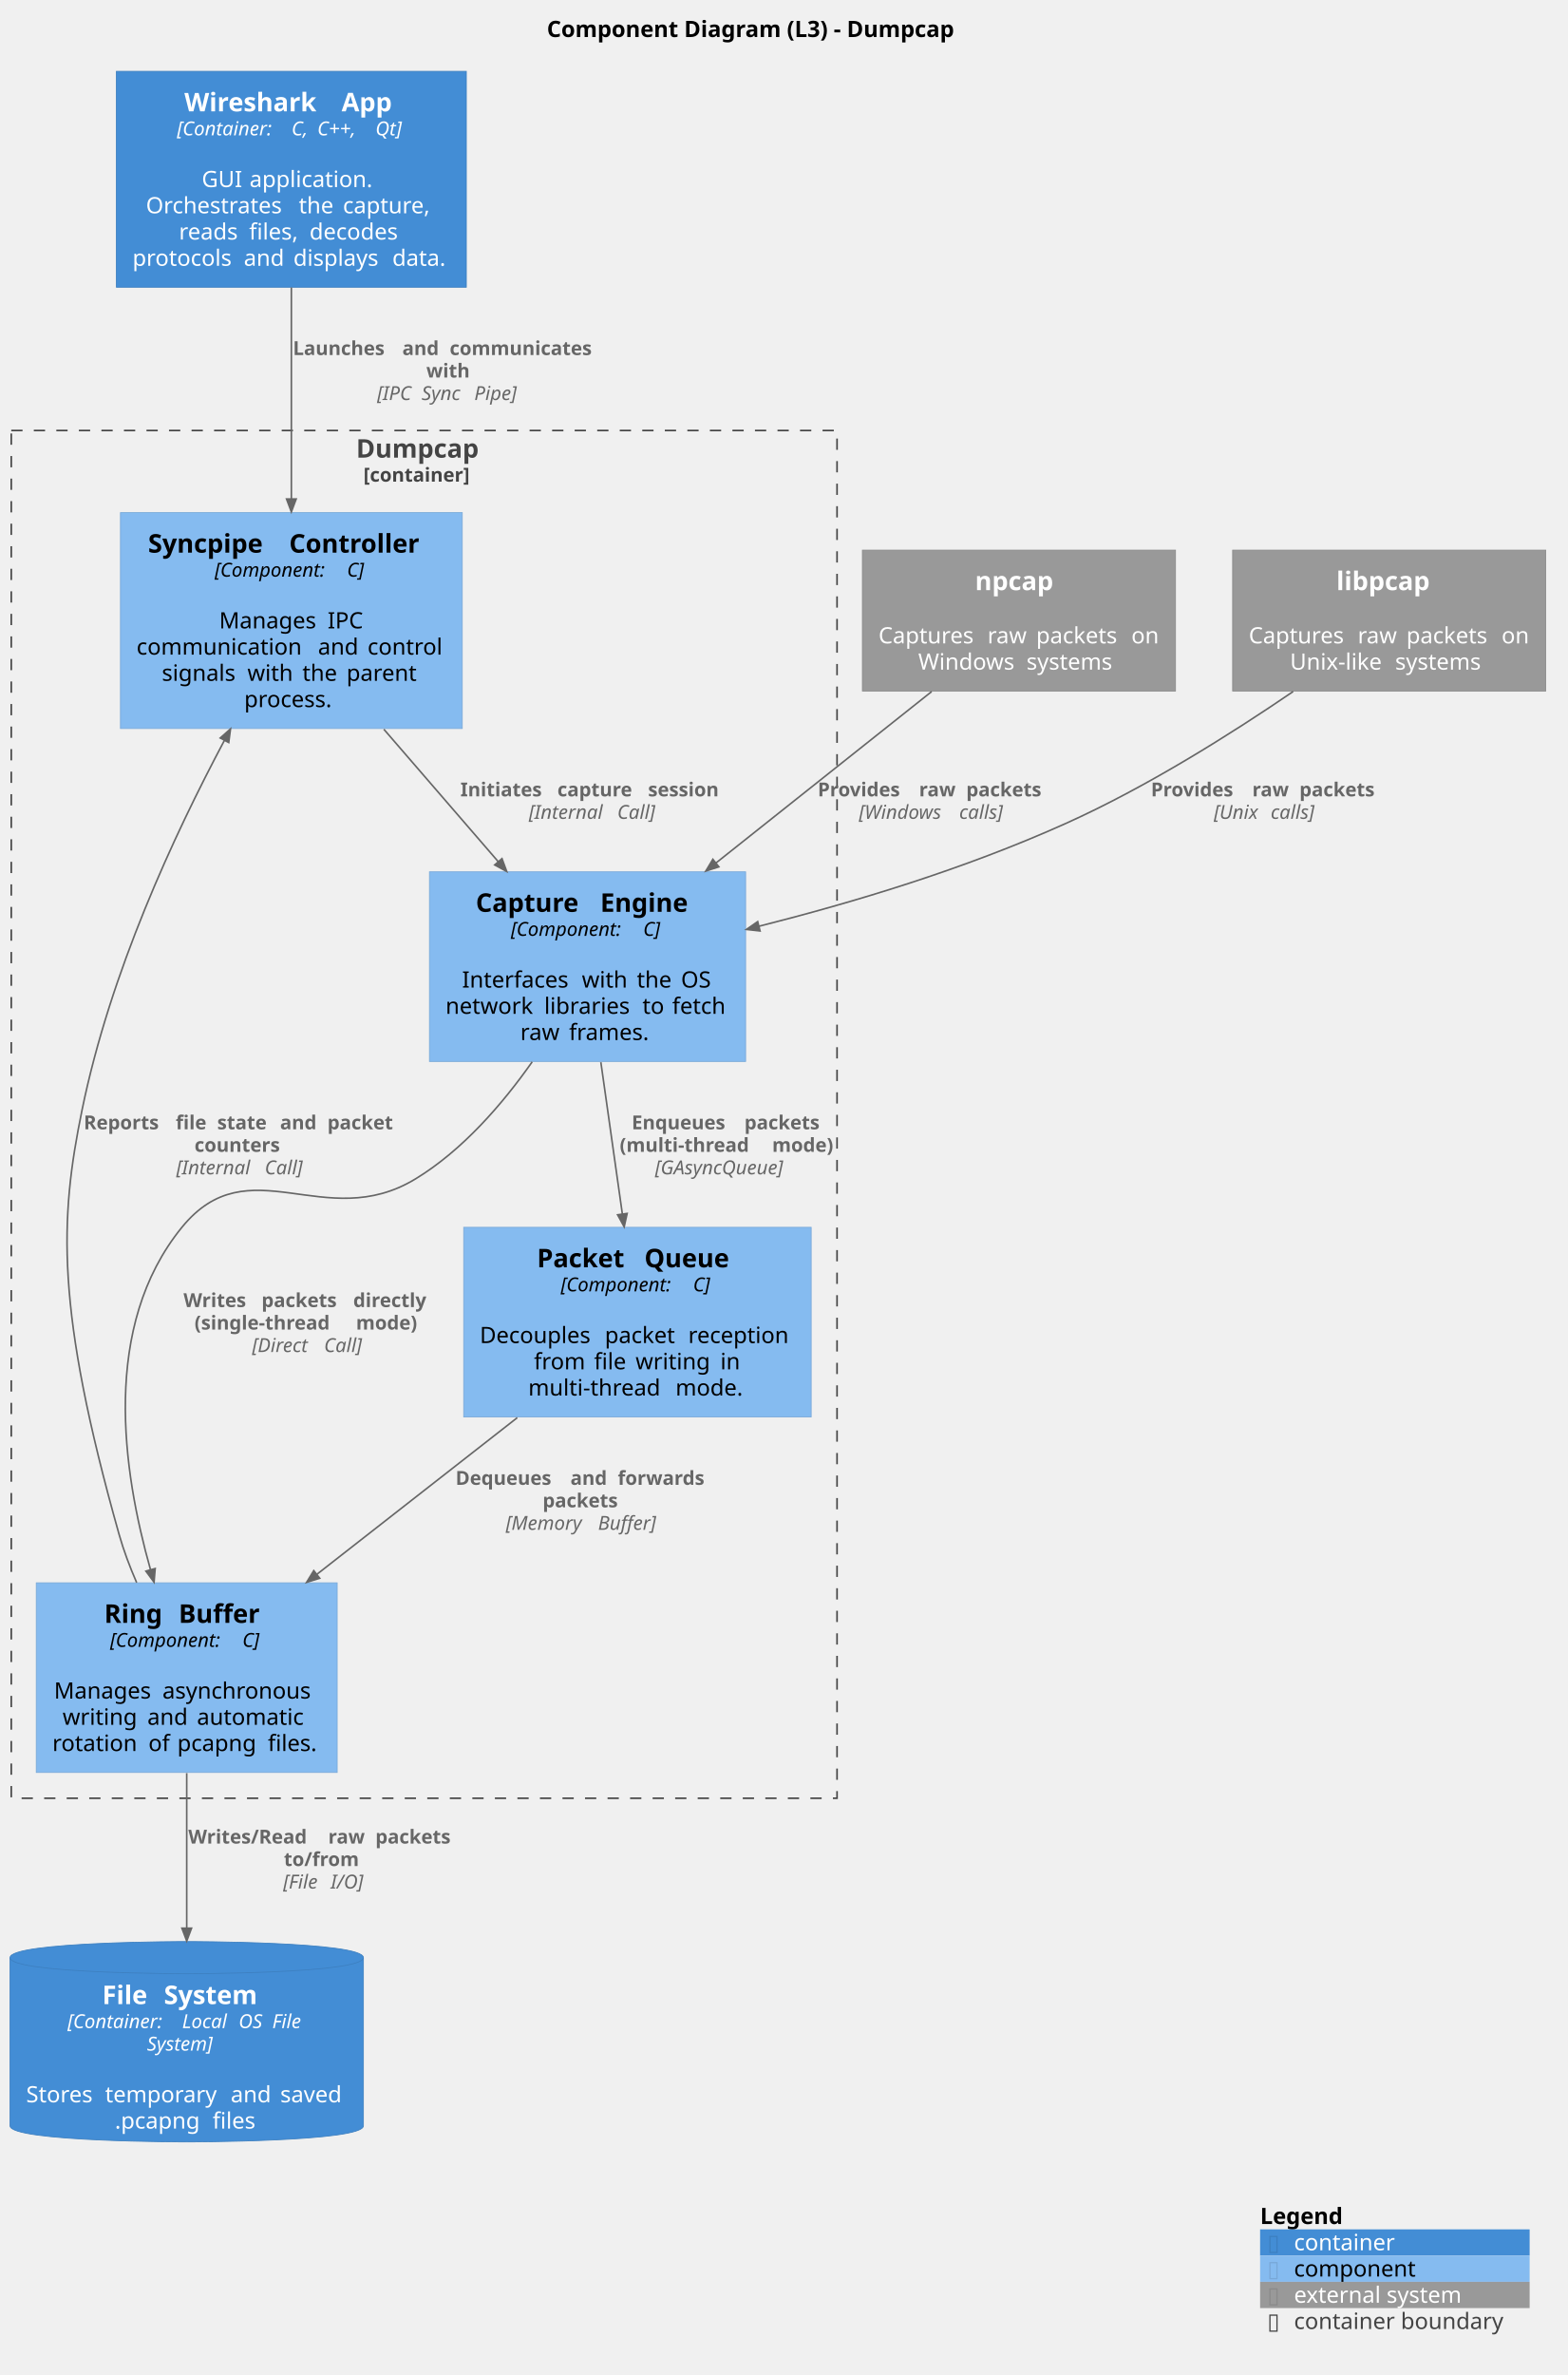
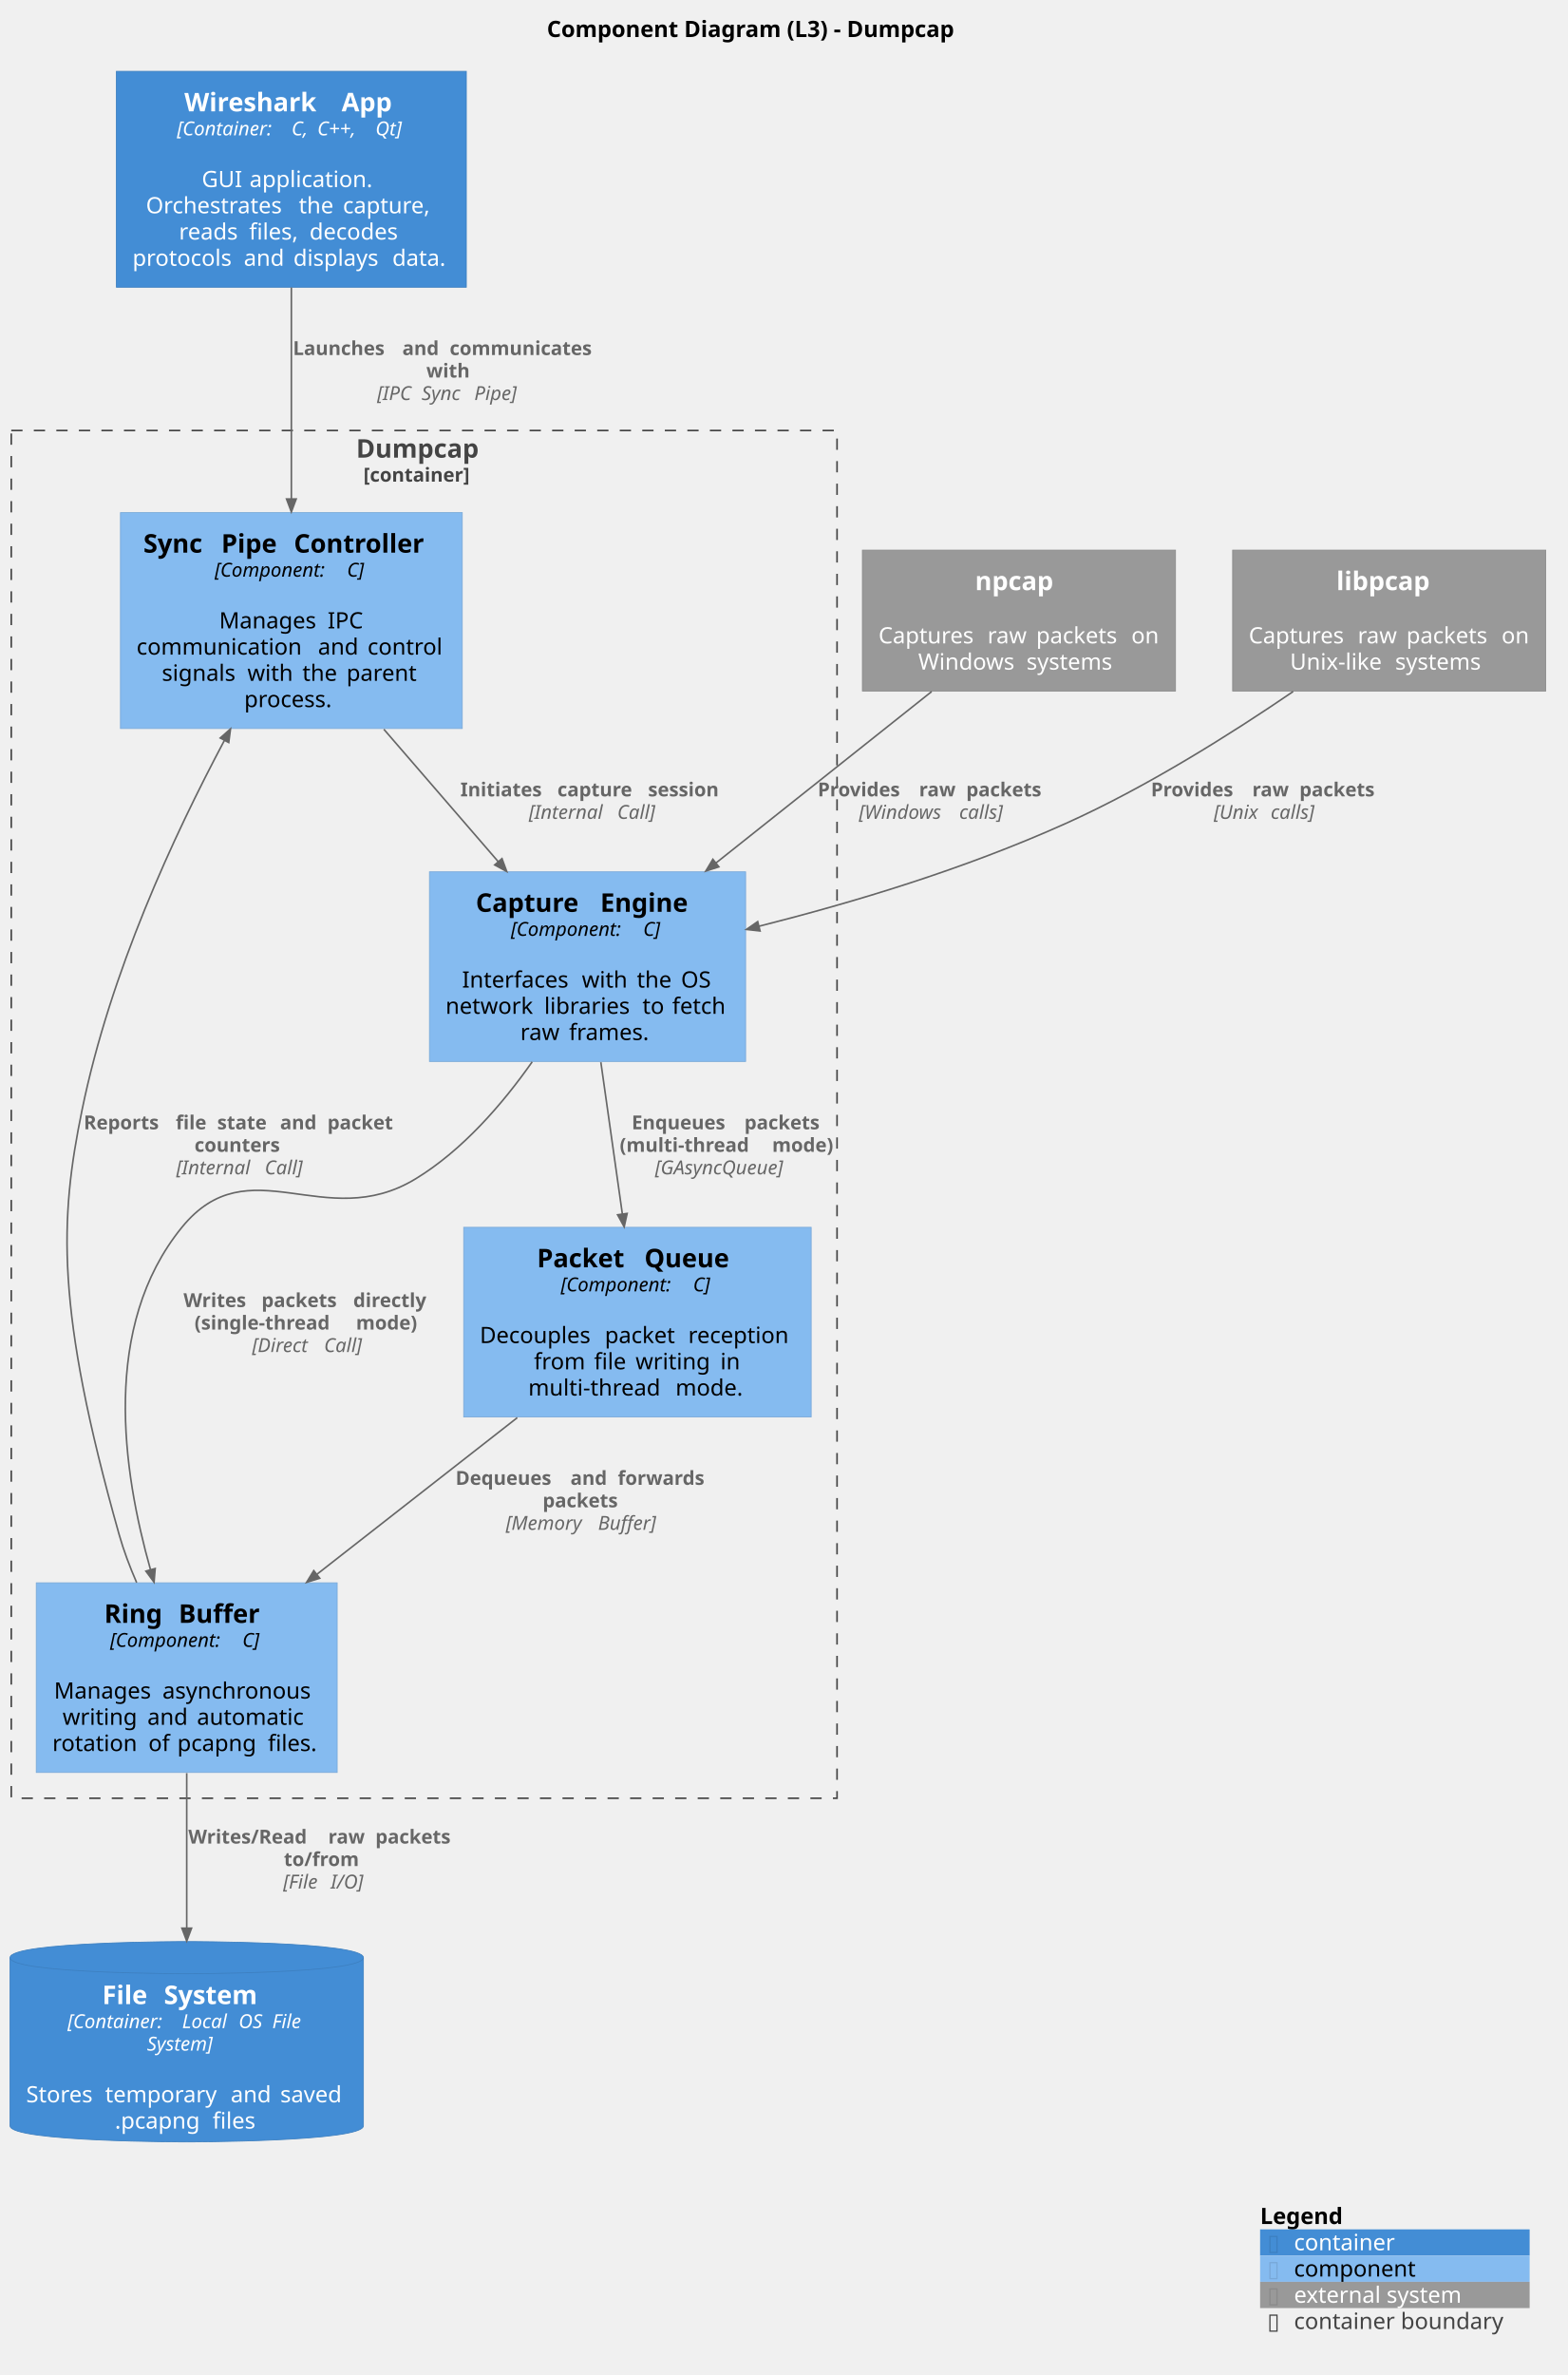
<svg xmlns="http://www.w3.org/2000/svg" contentStyleType="text/css" data-diagram-type="DESCRIPTION" height="1475px" preserveAspectRatio="none" version="1.1" viewBox="0 0 974 1475" width="974px" zoomAndPan="magnify">
  <defs />
  <g>
    <g data-source-line="3">
      <text fill="#000000" font-family="sans-serif" font-size="14" font-weight="700" lengthAdjust="spacing" textLength="287.8" x="339.729" y="22.995">Component Diagram (L3) - Dumpcap</text>
    </g>
    <g data-qualified-name="dumpcap_res" data-source-line="1690" id="ent0005">
      <rect fill="none" height="849.43" style="stroke:#444444;stroke-width:1;stroke-dasharray:7,7;" width="513" x="7" y="267.367" />
      <text fill="#444444" font-family="sans-serif" font-size="16" font-weight="700" lengthAdjust="spacing" textLength="84.531" x="221.234" y="284.218">Dumpcap</text>
      <text fill="#444444" font-family="sans-serif" font-size="12" font-weight="700" lengthAdjust="spacing" textLength="75.416" x="225.792" y="299.13">[container]</text>
    </g>
    <g data-qualified-name="dumpcap_res.sync_pipe" data-source-line="83" id="ent0006">
      <rect fill="#85BBF0" height="134.078" style="stroke:#78A8D8;stroke-width:0.5;" width="212.343" x="74.83" y="318.367" />
-       <text fill="#000000" font-family="sans-serif" font-size="16" font-weight="700" lengthAdjust="spacing" textLength="82.07" x="91.998" y="343.218">Syncpipe</text>
-       <text fill="#000000" font-family="sans-serif" font-size="16" font-weight="700" lengthAdjust="spacing" textLength="5.57" x="174.068" y="343.218" />
-       <text fill="#000000" font-family="sans-serif" font-size="16" font-weight="700" lengthAdjust="spacing" textLength="90.367" x="179.638" y="343.218">Controller</text>
+       <text fill="#000000" font-family="sans-serif" font-size="16" font-weight="700" lengthAdjust="spacing" textLength="42.828" x="89.076" y="343.218">Sync</text>
+       <text fill="#000000" font-family="sans-serif" font-size="16" font-weight="700" lengthAdjust="spacing" textLength="5.57" x="131.904" y="343.218" />
+       <text fill="#000000" font-family="sans-serif" font-size="16" font-weight="700" lengthAdjust="spacing" textLength="39.516" x="137.474" y="343.218">Pipe</text>
+       <text fill="#000000" font-family="sans-serif" font-size="16" font-weight="700" lengthAdjust="spacing" textLength="5.57" x="176.99" y="343.218" />
+       <text fill="#000000" font-family="sans-serif" font-size="16" font-weight="700" lengthAdjust="spacing" textLength="90.367" x="182.56" y="343.218">Controller</text>
      <text fill="#000000" font-family="sans-serif" font-size="12" font-style="italic" lengthAdjust="spacing" textLength="78.393" x="133.368" y="358.13">[Component:</text>
      <text fill="#000000" font-family="sans-serif" font-size="12" font-style="italic" lengthAdjust="spacing" textLength="3.814" x="211.76" y="358.13" />
      <text fill="#000000" font-family="sans-serif" font-size="12" font-style="italic" lengthAdjust="spacing" textLength="13.06" x="215.575" y="358.13">C]</text>
      <text fill="#000000" font-family="sans-serif" font-size="14" lengthAdjust="spacing" textLength="4.45" x="178.776" y="373.956" />
      <text fill="#000000" font-family="sans-serif" font-size="14" lengthAdjust="spacing" textLength="62.904" x="136.151" y="390.253">Manages</text>
      <text fill="#000000" font-family="sans-serif" font-size="14" lengthAdjust="spacing" textLength="4.45" x="199.055" y="390.253" />
      <text fill="#000000" font-family="sans-serif" font-size="14" lengthAdjust="spacing" textLength="22.347" x="203.505" y="390.253">IPC</text>
      <text fill="#000000" font-family="sans-serif" font-size="14" lengthAdjust="spacing" textLength="108.268" x="84.83" y="406.55">communication</text>
      <text fill="#000000" font-family="sans-serif" font-size="14" lengthAdjust="spacing" textLength="4.45" x="193.098" y="406.55" />
      <text fill="#000000" font-family="sans-serif" font-size="14" lengthAdjust="spacing" textLength="26.339" x="197.548" y="406.55">and</text>
      <text fill="#000000" font-family="sans-serif" font-size="14" lengthAdjust="spacing" textLength="4.45" x="223.887" y="406.55" />
      <text fill="#000000" font-family="sans-serif" font-size="14" lengthAdjust="spacing" textLength="48.836" x="228.337" y="406.55">control</text>
      <text fill="#000000" font-family="sans-serif" font-size="14" lengthAdjust="spacing" textLength="48.706" x="100.536" y="422.846">signals</text>
      <text fill="#000000" font-family="sans-serif" font-size="14" lengthAdjust="spacing" textLength="4.45" x="149.242" y="422.846" />
      <text fill="#000000" font-family="sans-serif" font-size="14" lengthAdjust="spacing" textLength="29.702" x="153.692" y="422.846">with</text>
      <text fill="#000000" font-family="sans-serif" font-size="14" lengthAdjust="spacing" textLength="4.45" x="183.394" y="422.846" />
      <text fill="#000000" font-family="sans-serif" font-size="14" lengthAdjust="spacing" textLength="22.976" x="187.844" y="422.846">the</text>
      <text fill="#000000" font-family="sans-serif" font-size="14" lengthAdjust="spacing" textLength="4.45" x="210.82" y="422.846" />
      <text fill="#000000" font-family="sans-serif" font-size="14" lengthAdjust="spacing" textLength="46.197" x="215.27" y="422.846">parent</text>
      <text fill="#000000" font-family="sans-serif" font-size="14" lengthAdjust="spacing" textLength="58.557" x="151.723" y="439.143">process.</text>
    </g>
    <g data-qualified-name="dumpcap_res.cap_eng" data-source-line="83" id="ent0007">
      <rect fill="#85BBF0" height="117.781" style="stroke:#78A8D8;stroke-width:0.5;" width="196.415" x="266.79" y="541.447" />
      <text fill="#000000" font-family="sans-serif" font-size="16" font-weight="700" lengthAdjust="spacing" textLength="71.773" x="295.576" y="566.298">Capture</text>
      <text fill="#000000" font-family="sans-serif" font-size="16" font-weight="700" lengthAdjust="spacing" textLength="5.57" x="367.349" y="566.298" />
      <text fill="#000000" font-family="sans-serif" font-size="16" font-weight="700" lengthAdjust="spacing" textLength="61.5" x="372.919" y="566.298">Engine</text>
      <text fill="#000000" font-family="sans-serif" font-size="12" font-style="italic" lengthAdjust="spacing" textLength="78.393" x="317.364" y="581.211">[Component:</text>
      <text fill="#000000" font-family="sans-serif" font-size="12" font-style="italic" lengthAdjust="spacing" textLength="3.814" x="395.756" y="581.211" />
      <text fill="#000000" font-family="sans-serif" font-size="12" font-style="italic" lengthAdjust="spacing" textLength="13.06" x="399.571" y="581.211">C]</text>
      <text fill="#000000" font-family="sans-serif" font-size="14" lengthAdjust="spacing" textLength="4.45" x="362.772" y="597.036" />
      <text fill="#000000" font-family="sans-serif" font-size="14" lengthAdjust="spacing" textLength="69.973" x="287.044" y="613.333">Interfaces</text>
      <text fill="#000000" font-family="sans-serif" font-size="14" lengthAdjust="spacing" textLength="4.45" x="357.017" y="613.333" />
      <text fill="#000000" font-family="sans-serif" font-size="14" lengthAdjust="spacing" textLength="29.702" x="361.467" y="613.333">with</text>
      <text fill="#000000" font-family="sans-serif" font-size="14" lengthAdjust="spacing" textLength="4.45" x="391.169" y="613.333" />
      <text fill="#000000" font-family="sans-serif" font-size="14" lengthAdjust="spacing" textLength="22.976" x="395.619" y="613.333">the</text>
      <text fill="#000000" font-family="sans-serif" font-size="14" lengthAdjust="spacing" textLength="4.45" x="418.595" y="613.333" />
      <text fill="#000000" font-family="sans-serif" font-size="14" lengthAdjust="spacing" textLength="19.906" x="423.045" y="613.333">OS</text>
      <text fill="#000000" font-family="sans-serif" font-size="14" lengthAdjust="spacing" textLength="56.855" x="276.79" y="629.63">network</text>
      <text fill="#000000" font-family="sans-serif" font-size="14" lengthAdjust="spacing" textLength="4.45" x="333.644" y="629.63" />
      <text fill="#000000" font-family="sans-serif" font-size="14" lengthAdjust="spacing" textLength="56.554" x="338.095" y="629.63">libraries</text>
      <text fill="#000000" font-family="sans-serif" font-size="14" lengthAdjust="spacing" textLength="4.45" x="394.648" y="629.63" />
      <text fill="#000000" font-family="sans-serif" font-size="14" lengthAdjust="spacing" textLength="14.055" x="399.099" y="629.63">to</text>
      <text fill="#000000" font-family="sans-serif" font-size="14" lengthAdjust="spacing" textLength="4.45" x="413.153" y="629.63" />
      <text fill="#000000" font-family="sans-serif" font-size="14" lengthAdjust="spacing" textLength="35.602" x="417.603" y="629.63">fetch</text>
      <text fill="#000000" font-family="sans-serif" font-size="14" lengthAdjust="spacing" textLength="25.785" x="323.25" y="645.926">raw</text>
      <text fill="#000000" font-family="sans-serif" font-size="14" lengthAdjust="spacing" textLength="4.45" x="349.036" y="645.926" />
      <text fill="#000000" font-family="sans-serif" font-size="14" lengthAdjust="spacing" textLength="53.259" x="353.486" y="645.926">frames.</text>
    </g>
    <g data-qualified-name="dumpcap_res.packet_queue" data-source-line="83" id="ent0008">
      <rect fill="#85BBF0" height="117.781" style="stroke:#78A8D8;stroke-width:0.5;" width="215.87" x="288.06" y="762.227" />
      <text fill="#000000" font-family="sans-serif" font-size="16" font-weight="700" lengthAdjust="spacing" textLength="61.148" x="333.593" y="787.078">Packet</text>
      <text fill="#000000" font-family="sans-serif" font-size="16" font-weight="700" lengthAdjust="spacing" textLength="5.57" x="394.741" y="787.078" />
      <text fill="#000000" font-family="sans-serif" font-size="16" font-weight="700" lengthAdjust="spacing" textLength="58.086" x="400.312" y="787.078">Queue</text>
      <text fill="#000000" font-family="sans-serif" font-size="12" font-style="italic" lengthAdjust="spacing" textLength="78.393" x="348.361" y="801.99">[Component:</text>
      <text fill="#000000" font-family="sans-serif" font-size="12" font-style="italic" lengthAdjust="spacing" textLength="3.814" x="426.754" y="801.99" />
      <text fill="#000000" font-family="sans-serif" font-size="12" font-style="italic" lengthAdjust="spacing" textLength="13.06" x="430.568" y="801.99">C]</text>
      <text fill="#000000" font-family="sans-serif" font-size="14" lengthAdjust="spacing" textLength="4.45" x="393.77" y="817.816" />
      <text fill="#000000" font-family="sans-serif" font-size="14" lengthAdjust="spacing" textLength="73.213" x="298.06" y="834.113">Decouples</text>
      <text fill="#000000" font-family="sans-serif" font-size="14" lengthAdjust="spacing" textLength="4.45" x="371.273" y="834.113" />
      <text fill="#000000" font-family="sans-serif" font-size="14" lengthAdjust="spacing" textLength="47.373" x="375.723" y="834.113">packet</text>
      <text fill="#000000" font-family="sans-serif" font-size="14" lengthAdjust="spacing" textLength="4.45" x="423.096" y="834.113" />
      <text fill="#000000" font-family="sans-serif" font-size="14" lengthAdjust="spacing" textLength="66.384" x="427.546" y="834.113">reception</text>
      <text fill="#000000" font-family="sans-serif" font-size="14" lengthAdjust="spacing" textLength="32.888" x="331.717" y="850.409">from</text>
      <text fill="#000000" font-family="sans-serif" font-size="14" lengthAdjust="spacing" textLength="4.45" x="364.604" y="850.409" />
      <text fill="#000000" font-family="sans-serif" font-size="14" lengthAdjust="spacing" textLength="21.321" x="369.055" y="850.409">file</text>
      <text fill="#000000" font-family="sans-serif" font-size="14" lengthAdjust="spacing" textLength="4.45" x="390.376" y="850.409" />
      <text fill="#000000" font-family="sans-serif" font-size="14" lengthAdjust="spacing" textLength="48.234" x="394.826" y="850.409">writing</text>
      <text fill="#000000" font-family="sans-serif" font-size="14" lengthAdjust="spacing" textLength="4.45" x="443.06" y="850.409" />
      <text fill="#000000" font-family="sans-serif" font-size="14" lengthAdjust="spacing" textLength="12.763" x="447.511" y="850.409">in</text>
      <text fill="#000000" font-family="sans-serif" font-size="14" lengthAdjust="spacing" textLength="87.028" x="328.179" y="866.706">multi-thread</text>
      <text fill="#000000" font-family="sans-serif" font-size="14" lengthAdjust="spacing" textLength="4.45" x="415.207" y="866.706" />
      <text fill="#000000" font-family="sans-serif" font-size="14" lengthAdjust="spacing" textLength="44.153" x="419.658" y="866.706">mode.</text>
    </g>
    <g data-qualified-name="dumpcap_res.file_writer" data-source-line="83" id="ent0009">
      <rect fill="#85BBF0" height="117.781" style="stroke:#78A8D8;stroke-width:0.5;" width="186.927" x="22.54" y="983.017" />
      <text fill="#000000" font-family="sans-serif" font-size="16" font-weight="700" lengthAdjust="spacing" textLength="40.648" x="64.769" y="1007.868">Ring</text>
      <text fill="#000000" font-family="sans-serif" font-size="16" font-weight="700" lengthAdjust="spacing" textLength="5.57" x="105.417" y="1007.868" />
      <text fill="#000000" font-family="sans-serif" font-size="16" font-weight="700" lengthAdjust="spacing" textLength="56.25" x="110.988" y="1007.868">Buffer</text>
      <text fill="#000000" font-family="sans-serif" font-size="12" font-style="italic" lengthAdjust="spacing" textLength="78.393" x="68.37" y="1022.78">[Component:</text>
      <text fill="#000000" font-family="sans-serif" font-size="12" font-style="italic" lengthAdjust="spacing" textLength="3.814" x="146.762" y="1022.78" />
      <text fill="#000000" font-family="sans-serif" font-size="12" font-style="italic" lengthAdjust="spacing" textLength="13.06" x="150.577" y="1022.78">C]</text>
      <text fill="#000000" font-family="sans-serif" font-size="14" lengthAdjust="spacing" textLength="4.45" x="113.778" y="1038.606" />
      <text fill="#000000" font-family="sans-serif" font-size="14" lengthAdjust="spacing" textLength="62.904" x="33.562" y="1054.903">Manages</text>
      <text fill="#000000" font-family="sans-serif" font-size="14" lengthAdjust="spacing" textLength="4.45" x="96.466" y="1054.903" />
      <text fill="#000000" font-family="sans-serif" font-size="14" lengthAdjust="spacing" textLength="97.528" x="100.916" y="1054.903">asynchronous</text>
      <text fill="#000000" font-family="sans-serif" font-size="14" lengthAdjust="spacing" textLength="48.234" x="38.867" y="1071.199">writing</text>
      <text fill="#000000" font-family="sans-serif" font-size="14" lengthAdjust="spacing" textLength="4.45" x="87.101" y="1071.199" />
      <text fill="#000000" font-family="sans-serif" font-size="14" lengthAdjust="spacing" textLength="26.339" x="91.551" y="1071.199">and</text>
      <text fill="#000000" font-family="sans-serif" font-size="14" lengthAdjust="spacing" textLength="4.45" x="117.89" y="1071.199" />
      <text fill="#000000" font-family="sans-serif" font-size="14" lengthAdjust="spacing" textLength="70.8" x="122.34" y="1071.199">automatic</text>
      <text fill="#000000" font-family="sans-serif" font-size="14" lengthAdjust="spacing" textLength="55.207" x="32.54" y="1087.496">rotation</text>
      <text fill="#000000" font-family="sans-serif" font-size="14" lengthAdjust="spacing" textLength="4.45" x="87.747" y="1087.496" />
      <text fill="#000000" font-family="sans-serif" font-size="14" lengthAdjust="spacing" textLength="13.494" x="92.197" y="1087.496">of</text>
      <text fill="#000000" font-family="sans-serif" font-size="14" lengthAdjust="spacing" textLength="4.45" x="105.691" y="1087.496" />
      <text fill="#000000" font-family="sans-serif" font-size="14" lengthAdjust="spacing" textLength="51.81" x="110.142" y="1087.496">pcapng</text>
      <text fill="#000000" font-family="sans-serif" font-size="14" lengthAdjust="spacing" textLength="4.45" x="161.951" y="1087.496" />
      <text fill="#000000" font-family="sans-serif" font-size="14" lengthAdjust="spacing" textLength="33.065" x="166.401" y="1087.496">files.</text>
    </g>
    <g data-qualified-name="wireshark" data-source-line="76" id="ent0001">
      <rect fill="#438DD5" height="134.078" style="stroke:#3C7FC0;stroke-width:0.5;" width="217.388" x="72.31" y="44.297" />
      <text fill="#FFFFFF" font-family="sans-serif" font-size="16" font-weight="700" lengthAdjust="spacing" textLength="92.117" x="114.516" y="69.148">Wireshark</text>
      <text fill="#FFFFFF" font-family="sans-serif" font-size="16" font-weight="700" lengthAdjust="spacing" textLength="5.57" x="206.633" y="69.148" />
      <text fill="#FFFFFF" font-family="sans-serif" font-size="16" font-weight="700" lengthAdjust="spacing" textLength="35.289" x="212.203" y="69.148">App</text>
      <text fill="#FFFFFF" font-family="sans-serif" font-size="12" font-style="italic" lengthAdjust="spacing" textLength="67.365" x="109.936" y="84.061">[Container:</text>
      <text fill="#FFFFFF" font-family="sans-serif" font-size="12" font-style="italic" lengthAdjust="spacing" textLength="3.814" x="177.301" y="84.061" />
      <text fill="#FFFFFF" font-family="sans-serif" font-size="12" font-style="italic" lengthAdjust="spacing" textLength="12.193" x="181.115" y="84.061">C,</text>
      <text fill="#FFFFFF" font-family="sans-serif" font-size="12" font-style="italic" lengthAdjust="spacing" textLength="3.814" x="193.309" y="84.061" />
      <text fill="#FFFFFF" font-family="sans-serif" font-size="12" font-style="italic" lengthAdjust="spacing" textLength="32.303" x="197.123" y="84.061">C++,</text>
      <text fill="#FFFFFF" font-family="sans-serif" font-size="12" font-style="italic" lengthAdjust="spacing" textLength="3.814" x="229.426" y="84.061" />
      <text fill="#FFFFFF" font-family="sans-serif" font-size="12" font-style="italic" lengthAdjust="spacing" textLength="18.832" x="233.24" y="84.061">Qt]</text>
      <text fill="#FFFFFF" font-family="sans-serif" font-size="14" lengthAdjust="spacing" textLength="4.45" x="178.779" y="99.886" />
      <text fill="#FFFFFF" font-family="sans-serif" font-size="14" lengthAdjust="spacing" textLength="25.225" x="125.329" y="116.183">GUI</text>
      <text fill="#FFFFFF" font-family="sans-serif" font-size="14" lengthAdjust="spacing" textLength="4.45" x="150.553" y="116.183" />
      <text fill="#FFFFFF" font-family="sans-serif" font-size="14" lengthAdjust="spacing" textLength="81.676" x="155.003" y="116.183">application.</text>
      <text fill="#FFFFFF" font-family="sans-serif" font-size="14" lengthAdjust="spacing" textLength="90.474" x="90.657" y="132.48">Orchestrates</text>
      <text fill="#FFFFFF" font-family="sans-serif" font-size="14" lengthAdjust="spacing" textLength="4.45" x="181.13" y="132.48" />
      <text fill="#FFFFFF" font-family="sans-serif" font-size="14" lengthAdjust="spacing" textLength="22.976" x="185.581" y="132.48">the</text>
      <text fill="#FFFFFF" font-family="sans-serif" font-size="14" lengthAdjust="spacing" textLength="4.45" x="208.556" y="132.48" />
      <text fill="#FFFFFF" font-family="sans-serif" font-size="14" lengthAdjust="spacing" textLength="58.345" x="213.006" y="132.48">capture,</text>
      <text fill="#FFFFFF" font-family="sans-serif" font-size="14" lengthAdjust="spacing" textLength="39.129" x="111.178" y="148.776">reads</text>
      <text fill="#FFFFFF" font-family="sans-serif" font-size="14" lengthAdjust="spacing" textLength="4.45" x="150.307" y="148.776" />
      <text fill="#FFFFFF" font-family="sans-serif" font-size="14" lengthAdjust="spacing" textLength="33.065" x="154.757" y="148.776">files,</text>
      <text fill="#FFFFFF" font-family="sans-serif" font-size="14" lengthAdjust="spacing" textLength="4.45" x="187.823" y="148.776" />
      <text fill="#FFFFFF" font-family="sans-serif" font-size="14" lengthAdjust="spacing" textLength="58.557" x="192.273" y="148.776">decodes</text>
      <text fill="#FFFFFF" font-family="sans-serif" font-size="14" lengthAdjust="spacing" textLength="64.709" x="82.31" y="165.073">protocols</text>
      <text fill="#FFFFFF" font-family="sans-serif" font-size="14" lengthAdjust="spacing" textLength="4.45" x="147.019" y="165.073" />
      <text fill="#FFFFFF" font-family="sans-serif" font-size="14" lengthAdjust="spacing" textLength="26.339" x="151.469" y="165.073">and</text>
      <text fill="#FFFFFF" font-family="sans-serif" font-size="14" lengthAdjust="spacing" textLength="4.45" x="177.808" y="165.073" />
      <text fill="#FFFFFF" font-family="sans-serif" font-size="14" lengthAdjust="spacing" textLength="57.005" x="182.258" y="165.073">displays</text>
      <text fill="#FFFFFF" font-family="sans-serif" font-size="14" lengthAdjust="spacing" textLength="4.45" x="239.263" y="165.073" />
      <text fill="#FFFFFF" font-family="sans-serif" font-size="14" lengthAdjust="spacing" textLength="35.984" x="243.713" y="165.073">data.</text>
    </g>
    <g data-qualified-name="filesystem" data-source-line="80" id="ent0002">
      <path d="M6.24,1215.797 C6.24,1205.797 116,1205.797 116,1205.797 C116,1205.797 225.761,1205.797 225.761,1215.797 L225.761,1320.25 C225.761,1330.25 116,1330.25 116,1330.25 C116,1330.25 6.24,1330.25 6.24,1320.25 L6.24,1215.797" fill="#438DD5" style="stroke:#3C7FC0;stroke-width:0.5;" />
      <path d="M6.24,1215.797 C6.24,1225.797 116,1225.797 116,1225.797 C116,1225.797 225.761,1225.797 225.761,1215.797" fill="none" style="stroke:#3C7FC0;stroke-width:0.5;" />
      <text fill="#FFFFFF" font-family="sans-serif" font-size="16" font-weight="700" lengthAdjust="spacing" textLength="32.75" x="63.516" y="1244.648">File</text>
      <text fill="#FFFFFF" font-family="sans-serif" font-size="16" font-weight="700" lengthAdjust="spacing" textLength="5.57" x="96.266" y="1244.648" />
      <text fill="#FFFFFF" font-family="sans-serif" font-size="16" font-weight="700" lengthAdjust="spacing" textLength="66.648" x="101.836" y="1244.648">System</text>
      <text fill="#FFFFFF" font-family="sans-serif" font-size="12" font-style="italic" lengthAdjust="spacing" textLength="67.365" x="41.932" y="1259.561">[Container:</text>
      <text fill="#FFFFFF" font-family="sans-serif" font-size="12" font-style="italic" lengthAdjust="spacing" textLength="3.814" x="109.297" y="1259.561" />
      <text fill="#FFFFFF" font-family="sans-serif" font-size="12" font-style="italic" lengthAdjust="spacing" textLength="31.312" x="113.112" y="1259.561">Local</text>
      <text fill="#FFFFFF" font-family="sans-serif" font-size="12" font-style="italic" lengthAdjust="spacing" textLength="3.814" x="144.424" y="1259.561" />
      <text fill="#FFFFFF" font-family="sans-serif" font-size="12" font-style="italic" lengthAdjust="spacing" textLength="17.062" x="148.238" y="1259.561">OS</text>
      <text fill="#FFFFFF" font-family="sans-serif" font-size="12" font-style="italic" lengthAdjust="spacing" textLength="3.814" x="165.301" y="1259.561" />
      <text fill="#FFFFFF" font-family="sans-serif" font-size="12" font-style="italic" lengthAdjust="spacing" textLength="20.953" x="169.115" y="1259.561">File</text>
      <text fill="#FFFFFF" font-family="sans-serif" font-size="12" font-style="italic" lengthAdjust="spacing" textLength="49.43" x="91.285" y="1273.529">System]</text>
      <text fill="#FFFFFF" font-family="sans-serif" font-size="14" lengthAdjust="spacing" textLength="4.45" x="113.775" y="1289.354" />
      <text fill="#FFFFFF" font-family="sans-serif" font-size="14" lengthAdjust="spacing" textLength="44.605" x="16.24" y="1305.651">Stores</text>
      <text fill="#FFFFFF" font-family="sans-serif" font-size="14" lengthAdjust="spacing" textLength="4.45" x="60.844" y="1305.651" />
      <text fill="#FFFFFF" font-family="sans-serif" font-size="14" lengthAdjust="spacing" textLength="73.568" x="65.295" y="1305.651">temporary</text>
      <text fill="#FFFFFF" font-family="sans-serif" font-size="14" lengthAdjust="spacing" textLength="4.45" x="138.863" y="1305.651" />
      <text fill="#FFFFFF" font-family="sans-serif" font-size="14" lengthAdjust="spacing" textLength="26.339" x="143.313" y="1305.651">and</text>
      <text fill="#FFFFFF" font-family="sans-serif" font-size="14" lengthAdjust="spacing" textLength="4.45" x="169.652" y="1305.651" />
      <text fill="#FFFFFF" font-family="sans-serif" font-size="14" lengthAdjust="spacing" textLength="41.658" x="174.102" y="1305.651">saved</text>
      <text fill="#FFFFFF" font-family="sans-serif" font-size="14" lengthAdjust="spacing" textLength="56.26" x="71.338" y="1321.948">.pcapng</text>
      <text fill="#FFFFFF" font-family="sans-serif" font-size="14" lengthAdjust="spacing" textLength="4.45" x="127.597" y="1321.948" />
      <text fill="#FFFFFF" font-family="sans-serif" font-size="14" lengthAdjust="spacing" textLength="28.615" x="132.048" y="1321.948">files</text>
    </g>
    <g data-qualified-name="npcap" data-source-line="419" id="ent0003">
      <rect fill="#999999" height="87.516" style="stroke:#8A8A8A;stroke-width:0.5;" width="194.508" x="535.75" y="341.657" />
      <text fill="#FFFFFF" font-family="sans-serif" font-size="16" font-weight="700" lengthAdjust="spacing" textLength="54.578" x="605.715" y="366.508">npcap</text>
      <text fill="#FFFFFF" font-family="sans-serif" font-size="14" lengthAdjust="spacing" textLength="4.45" x="630.779" y="383.277" />
      <text fill="#FFFFFF" font-family="sans-serif" font-size="14" lengthAdjust="spacing" textLength="63.267" x="545.75" y="399.574">Captures</text>
      <text fill="#FFFFFF" font-family="sans-serif" font-size="14" lengthAdjust="spacing" textLength="4.45" x="609.017" y="399.574" />
      <text fill="#FFFFFF" font-family="sans-serif" font-size="14" lengthAdjust="spacing" textLength="25.785" x="613.467" y="399.574">raw</text>
      <text fill="#FFFFFF" font-family="sans-serif" font-size="14" lengthAdjust="spacing" textLength="4.45" x="639.252" y="399.574" />
      <text fill="#FFFFFF" font-family="sans-serif" font-size="14" lengthAdjust="spacing" textLength="54.667" x="643.702" y="399.574">packets</text>
      <text fill="#FFFFFF" font-family="sans-serif" font-size="14" lengthAdjust="spacing" textLength="4.45" x="698.369" y="399.574" />
      <text fill="#FFFFFF" font-family="sans-serif" font-size="14" lengthAdjust="spacing" textLength="17.439" x="702.819" y="399.574">on</text>
      <text fill="#FFFFFF" font-family="sans-serif" font-size="14" lengthAdjust="spacing" textLength="62.802" x="570.424" y="415.871">Windows</text>
      <text fill="#FFFFFF" font-family="sans-serif" font-size="14" lengthAdjust="spacing" textLength="4.45" x="633.226" y="415.871" />
      <text fill="#FFFFFF" font-family="sans-serif" font-size="14" lengthAdjust="spacing" textLength="57.907" x="637.676" y="415.871">systems</text>
    </g>
    <g data-qualified-name="libpcap" data-source-line="419" id="ent0004">
      <rect fill="#999999" height="87.516" style="stroke:#8A8A8A;stroke-width:0.5;" width="194.508" x="765.75" y="341.657" />
      <text fill="#FFFFFF" font-family="sans-serif" font-size="16" font-weight="700" lengthAdjust="spacing" textLength="65.609" x="830.199" y="366.508">libpcap</text>
      <text fill="#FFFFFF" font-family="sans-serif" font-size="14" lengthAdjust="spacing" textLength="4.45" x="860.779" y="383.277" />
      <text fill="#FFFFFF" font-family="sans-serif" font-size="14" lengthAdjust="spacing" textLength="63.267" x="775.75" y="399.574">Captures</text>
      <text fill="#FFFFFF" font-family="sans-serif" font-size="14" lengthAdjust="spacing" textLength="4.45" x="839.017" y="399.574" />
      <text fill="#FFFFFF" font-family="sans-serif" font-size="14" lengthAdjust="spacing" textLength="25.785" x="843.467" y="399.574">raw</text>
      <text fill="#FFFFFF" font-family="sans-serif" font-size="14" lengthAdjust="spacing" textLength="4.45" x="869.252" y="399.574" />
      <text fill="#FFFFFF" font-family="sans-serif" font-size="14" lengthAdjust="spacing" textLength="54.667" x="873.702" y="399.574">packets</text>
      <text fill="#FFFFFF" font-family="sans-serif" font-size="14" lengthAdjust="spacing" textLength="4.45" x="928.369" y="399.574" />
      <text fill="#FFFFFF" font-family="sans-serif" font-size="14" lengthAdjust="spacing" textLength="17.439" x="932.819" y="399.574">on</text>
      <text fill="#FFFFFF" font-family="sans-serif" font-size="14" lengthAdjust="spacing" textLength="60.847" x="801.402" y="415.871">Unix-like</text>
      <text fill="#FFFFFF" font-family="sans-serif" font-size="14" lengthAdjust="spacing" textLength="4.45" x="862.249" y="415.871" />
      <text fill="#FFFFFF" font-family="sans-serif" font-size="14" lengthAdjust="spacing" textLength="57.907" x="866.699" y="415.871">systems</text>
    </g>
    <g data-entity-1="ent0001" data-entity-2="ent0006" data-link-type="dependency" data-source-line="1803" id="lnk10">
      <path d="M181,178.547 C181,220.857 181,267.537 181,309.907" fill="none" id="wireshark-to-sync_pipe" style="stroke:#666666;stroke-width:1;" />
      <polygon fill="#666666" points="181,317.907,184,309.907,178,309.907,181,317.907" style="stroke:#666666;stroke-width:1;stroke-linejoin:miter;stroke-miterlimit:10;" />
      <text fill="#666666" font-family="sans-serif" font-size="12" font-weight="700" lengthAdjust="spacing" textLength="63.768" x="182" y="220.506">Launches</text>
      <text fill="#666666" font-family="sans-serif" font-size="12" font-weight="700" lengthAdjust="spacing" textLength="4.178" x="245.768" y="220.506" />
      <text fill="#666666" font-family="sans-serif" font-size="12" font-weight="700" lengthAdjust="spacing" textLength="25.23" x="249.945" y="220.506">and</text>
      <text fill="#666666" font-family="sans-serif" font-size="12" font-weight="700" lengthAdjust="spacing" textLength="4.178" x="275.176" y="220.506" />
      <text fill="#666666" font-family="sans-serif" font-size="12" font-weight="700" lengthAdjust="spacing" textLength="97.793" x="279.353" y="220.506">communicates</text>
      <text fill="#666666" font-family="sans-serif" font-size="12" font-weight="700" lengthAdjust="spacing" textLength="29.479" x="264.834" y="234.474">with</text>
      <text fill="#666666" font-family="sans-serif" font-size="12" font-style="italic" lengthAdjust="spacing" textLength="23.836" x="234.254" y="248.443">[IPC</text>
      <text fill="#666666" font-family="sans-serif" font-size="12" font-style="italic" lengthAdjust="spacing" textLength="3.814" x="258.09" y="248.443" />
      <text fill="#666666" font-family="sans-serif" font-size="12" font-style="italic" lengthAdjust="spacing" textLength="28.922" x="261.904" y="248.443">Sync</text>
      <text fill="#666666" font-family="sans-serif" font-size="12" font-style="italic" lengthAdjust="spacing" textLength="3.814" x="290.826" y="248.443" />
      <text fill="#666666" font-family="sans-serif" font-size="12" font-style="italic" lengthAdjust="spacing" textLength="30.252" x="294.641" y="248.443">Pipe]</text>
    </g>
    <g data-entity-1="ent0006" data-entity-2="ent0007" data-link-type="dependency" data-source-line="1803" id="lnk11">
      <path d="M238.46,452.907 C262.93,481.217 285.969,507.884 309.579,535.204" fill="none" id="sync_pipe-to-cap_eng" style="stroke:#666666;stroke-width:1;" />
      <polygon fill="#666666" points="314.81,541.257,311.849,533.242,307.309,537.166,314.81,541.257" style="stroke:#666666;stroke-width:1;stroke-linejoin:miter;stroke-miterlimit:10;" />
      <text fill="#666666" font-family="sans-serif" font-size="12" font-weight="700" lengthAdjust="spacing" textLength="56.086" x="286" y="494.586">Initiates</text>
      <text fill="#666666" font-family="sans-serif" font-size="12" font-weight="700" lengthAdjust="spacing" textLength="4.178" x="342.086" y="494.586" />
      <text fill="#666666" font-family="sans-serif" font-size="12" font-weight="700" lengthAdjust="spacing" textLength="52.137" x="346.264" y="494.586">capture</text>
      <text fill="#666666" font-family="sans-serif" font-size="12" font-weight="700" lengthAdjust="spacing" textLength="4.178" x="398.4" y="494.586" />
      <text fill="#666666" font-family="sans-serif" font-size="12" font-weight="700" lengthAdjust="spacing" textLength="50.467" x="402.578" y="494.586">session</text>
      <text fill="#666666" font-family="sans-serif" font-size="12" font-style="italic" lengthAdjust="spacing" textLength="51.141" x="328.504" y="508.554">[Internal</text>
      <text fill="#666666" font-family="sans-serif" font-size="12" font-style="italic" lengthAdjust="spacing" textLength="3.814" x="379.644" y="508.554" />
      <text fill="#666666" font-family="sans-serif" font-size="12" font-style="italic" lengthAdjust="spacing" textLength="27.082" x="383.459" y="508.554">Call]</text>
    </g>
    <g data-entity-1="ent0003" data-entity-2="ent0007" data-link-type="dependency" data-source-line="1803" id="lnk12">
      <path d="M578.77,429.497 C538.39,461.577 489.084,500.761 444.714,536.001" fill="none" id="npcap-to-cap_eng" style="stroke:#666666;stroke-width:1;" />
      <polygon fill="#666666" points="438.45,540.977,446.58,538.351,442.849,533.652,438.45,540.977" style="stroke:#666666;stroke-width:1;stroke-linejoin:miter;stroke-miterlimit:10;" />
      <text fill="#666666" font-family="sans-serif" font-size="12" font-weight="700" lengthAdjust="spacing" textLength="58.764" x="508" y="494.586">Provides</text>
      <text fill="#666666" font-family="sans-serif" font-size="12" font-weight="700" lengthAdjust="spacing" textLength="4.178" x="566.764" y="494.586" />
      <text fill="#666666" font-family="sans-serif" font-size="12" font-weight="700" lengthAdjust="spacing" textLength="25.102" x="570.941" y="494.586">raw</text>
      <text fill="#666666" font-family="sans-serif" font-size="12" font-weight="700" lengthAdjust="spacing" textLength="4.178" x="596.043" y="494.586" />
      <text fill="#666666" font-family="sans-serif" font-size="12" font-weight="700" lengthAdjust="spacing" textLength="52.799" x="600.221" y="494.586">packets</text>
      <text fill="#666666" font-family="sans-serif" font-size="12" font-style="italic" lengthAdjust="spacing" textLength="58.512" x="533.57" y="508.554">[Windows</text>
      <text fill="#666666" font-family="sans-serif" font-size="12" font-style="italic" lengthAdjust="spacing" textLength="3.814" x="592.082" y="508.554" />
      <text fill="#666666" font-family="sans-serif" font-size="12" font-style="italic" lengthAdjust="spacing" textLength="31.553" x="595.896" y="508.554">calls]</text>
    </g>
    <g data-entity-1="ent0004" data-entity-2="ent0007" data-link-type="dependency" data-source-line="1803" id="lnk13">
      <path d="M803.35,429.467 C764.56,455.937 712.05,488.977 662,511.447 C598.23,540.087 530.395,560.343 471.435,575.273" fill="none" id="libpcap-to-cap_eng" style="stroke:#666666;stroke-width:1;" />
      <polygon fill="#666666" points="463.68,577.237,472.172,578.181,470.699,572.365,463.68,577.237" style="stroke:#666666;stroke-width:1;stroke-linejoin:miter;stroke-miterlimit:10;" />
      <text fill="#666666" font-family="sans-serif" font-size="12" font-weight="700" lengthAdjust="spacing" textLength="58.764" x="715" y="494.586">Provides</text>
      <text fill="#666666" font-family="sans-serif" font-size="12" font-weight="700" lengthAdjust="spacing" textLength="4.178" x="773.764" y="494.586" />
      <text fill="#666666" font-family="sans-serif" font-size="12" font-weight="700" lengthAdjust="spacing" textLength="25.102" x="777.941" y="494.586">raw</text>
      <text fill="#666666" font-family="sans-serif" font-size="12" font-weight="700" lengthAdjust="spacing" textLength="4.178" x="803.043" y="494.586" />
      <text fill="#666666" font-family="sans-serif" font-size="12" font-weight="700" lengthAdjust="spacing" textLength="52.799" x="807.221" y="494.586">packets</text>
      <text fill="#666666" font-family="sans-serif" font-size="12" font-style="italic" lengthAdjust="spacing" textLength="31.506" x="754.073" y="508.554">[Unix</text>
      <text fill="#666666" font-family="sans-serif" font-size="12" font-style="italic" lengthAdjust="spacing" textLength="3.814" x="785.579" y="508.554" />
      <text fill="#666666" font-family="sans-serif" font-size="12" font-style="italic" lengthAdjust="spacing" textLength="31.553" x="789.394" y="508.554">calls]</text>
    </g>
    <g data-entity-1="ent0007" data-entity-2="ent0008" data-link-type="dependency" data-source-line="1803" id="lnk14">
      <path d="M373.27,659.687 C377.75,691.327 382.158,722.396 386.638,754.026" fill="none" id="cap_eng-to-packet_queue" style="stroke:#666666;stroke-width:1;" />
      <polygon fill="#666666" points="387.76,761.947,389.608,753.605,383.668,754.447,387.76,761.947" style="stroke:#666666;stroke-width:1;stroke-linejoin:miter;stroke-miterlimit:10;" />
      <text fill="#666666" font-family="sans-serif" font-size="12" font-weight="700" lengthAdjust="spacing" textLength="65.836" x="392.412" y="701.365">Enqueues</text>
      <text fill="#666666" font-family="sans-serif" font-size="12" font-weight="700" lengthAdjust="spacing" textLength="4.178" x="458.248" y="701.365" />
      <text fill="#666666" font-family="sans-serif" font-size="12" font-weight="700" lengthAdjust="spacing" textLength="52.799" x="462.426" y="701.365">packets</text>
      <text fill="#666666" font-family="sans-serif" font-size="12" font-weight="700" lengthAdjust="spacing" textLength="90.498" x="385" y="715.334">(multi-thread</text>
      <text fill="#666666" font-family="sans-serif" font-size="12" font-weight="700" lengthAdjust="spacing" textLength="4.178" x="475.498" y="715.334" />
      <text fill="#666666" font-family="sans-serif" font-size="12" font-weight="700" lengthAdjust="spacing" textLength="42.961" x="479.676" y="715.334">mode)</text>
      <text fill="#666666" font-family="sans-serif" font-size="12" font-style="italic" lengthAdjust="spacing" textLength="93.85" x="406.894" y="729.303">[GAsyncQueue]</text>
    </g>
    <g data-entity-1="ent0008" data-entity-2="ent0009" data-link-type="dependency" data-source-line="1803" id="lnk15">
      <path d="M321.33,880.467 C280.83,912.107 237.234,946.182 196.764,977.802" fill="none" id="packet_queue-to-file_writer" style="stroke:#666666;stroke-width:1;" />
      <polygon fill="#666666" points="190.46,982.727,198.611,980.165,194.917,975.438,190.46,982.727" style="stroke:#666666;stroke-width:1;stroke-linejoin:miter;stroke-miterlimit:10;" />
      <text fill="#666666" font-family="sans-serif" font-size="12" font-weight="700" lengthAdjust="spacing" textLength="67.195" x="283" y="922.155">Dequeues</text>
      <text fill="#666666" font-family="sans-serif" font-size="12" font-weight="700" lengthAdjust="spacing" textLength="4.178" x="350.195" y="922.155" />
      <text fill="#666666" font-family="sans-serif" font-size="12" font-weight="700" lengthAdjust="spacing" textLength="25.23" x="354.373" y="922.155">and</text>
      <text fill="#666666" font-family="sans-serif" font-size="12" font-weight="700" lengthAdjust="spacing" textLength="4.178" x="379.603" y="922.155" />
      <text fill="#666666" font-family="sans-serif" font-size="12" font-weight="700" lengthAdjust="spacing" textLength="60.217" x="383.781" y="922.155">forwards</text>
      <text fill="#666666" font-family="sans-serif" font-size="12" font-weight="700" lengthAdjust="spacing" textLength="52.799" x="337.1" y="936.124">packets</text>
      <text fill="#666666" font-family="sans-serif" font-size="12" font-style="italic" lengthAdjust="spacing" textLength="53.484" x="314.207" y="950.093">[Memory</text>
      <text fill="#666666" font-family="sans-serif" font-size="12" font-style="italic" lengthAdjust="spacing" textLength="3.814" x="367.691" y="950.093" />
      <text fill="#666666" font-family="sans-serif" font-size="12" font-style="italic" lengthAdjust="spacing" textLength="41.285" x="371.506" y="950.093">Buffer]</text>
    </g>
    <g data-entity-1="ent0007" data-entity-2="ent0009" data-link-type="dependency" data-source-line="1803" id="lnk16">
      <path d="M330.6,659.467 C312.24,685.567 287.37,714.437 258,732.227 C201.72,766.337 154.55,711.197 113,762.227 C62.9,823.757 76.043,913.129 93.523,974.939" fill="none" id="cap_eng-to-file_writer" style="stroke:#666666;stroke-width:1;" />
      <polygon fill="#666666" points="95.7,982.637,96.41,974.122,90.636,975.755,95.7,982.637" style="stroke:#666666;stroke-width:1;stroke-linejoin:miter;stroke-miterlimit:10;" />
      <text fill="#666666" font-family="sans-serif" font-size="12" font-weight="700" lengthAdjust="spacing" textLength="44.285" x="114" y="811.755">Writes</text>
      <text fill="#666666" font-family="sans-serif" font-size="12" font-weight="700" lengthAdjust="spacing" textLength="4.178" x="158.285" y="811.755" />
      <text fill="#666666" font-family="sans-serif" font-size="12" font-weight="700" lengthAdjust="spacing" textLength="52.799" x="162.463" y="811.755">packets</text>
      <text fill="#666666" font-family="sans-serif" font-size="12" font-weight="700" lengthAdjust="spacing" textLength="4.178" x="215.262" y="811.755" />
      <text fill="#666666" font-family="sans-serif" font-size="12" font-weight="700" lengthAdjust="spacing" textLength="51.545" x="219.44" y="811.755">directly</text>
      <text fill="#666666" font-family="sans-serif" font-size="12" font-weight="700" lengthAdjust="spacing" textLength="96.129" x="120.858" y="825.724">(single-thread</text>
      <text fill="#666666" font-family="sans-serif" font-size="12" font-weight="700" lengthAdjust="spacing" textLength="4.178" x="216.987" y="825.724" />
      <text fill="#666666" font-family="sans-serif" font-size="12" font-weight="700" lengthAdjust="spacing" textLength="42.961" x="221.165" y="825.724">mode)</text>
      <text fill="#666666" font-family="sans-serif" font-size="12" font-style="italic" lengthAdjust="spacing" textLength="40.875" x="156.606" y="839.693">[Direct</text>
      <text fill="#666666" font-family="sans-serif" font-size="12" font-style="italic" lengthAdjust="spacing" textLength="3.814" x="197.481" y="839.693" />
      <text fill="#666666" font-family="sans-serif" font-size="12" font-style="italic" lengthAdjust="spacing" textLength="27.082" x="201.296" y="839.693">Call]</text>
    </g>
    <g data-entity-1="ent0009" data-entity-2="ent0006" data-link-type="dependency" data-source-line="1803" id="lnk17">
      <path d="M84.89,982.887 C80.65,973.127 76.8,962.937 74,953.017 C34.4,812.557 37.01,757.307 51,689.227 C68.6,603.627 107.725,519.431 139.455,459.741" fill="none" id="file_writer-to-sync_pipe" style="stroke:#666666;stroke-width:1;" />
      <polygon fill="#666666" points="143.21,452.677,136.806,458.333,142.104,461.149,143.21,452.677" style="stroke:#666666;stroke-width:1;stroke-linejoin:miter;stroke-miterlimit:10;" />
      <text fill="#666666" font-family="sans-serif" font-size="12" font-weight="700" lengthAdjust="spacing" textLength="53.01" x="52" y="701.365">Reports</text>
      <text fill="#666666" font-family="sans-serif" font-size="12" font-weight="700" lengthAdjust="spacing" textLength="4.178" x="105.01" y="701.365" />
      <text fill="#666666" font-family="sans-serif" font-size="12" font-weight="700" lengthAdjust="spacing" textLength="21.586" x="109.188" y="701.365">file</text>
      <text fill="#666666" font-family="sans-serif" font-size="12" font-weight="700" lengthAdjust="spacing" textLength="4.178" x="130.773" y="701.365" />
      <text fill="#666666" font-family="sans-serif" font-size="12" font-weight="700" lengthAdjust="spacing" textLength="34.852" x="134.951" y="701.365">state</text>
      <text fill="#666666" font-family="sans-serif" font-size="12" font-weight="700" lengthAdjust="spacing" textLength="4.178" x="169.803" y="701.365" />
      <text fill="#666666" font-family="sans-serif" font-size="12" font-weight="700" lengthAdjust="spacing" textLength="25.23" x="173.981" y="701.365">and</text>
      <text fill="#666666" font-family="sans-serif" font-size="12" font-weight="700" lengthAdjust="spacing" textLength="4.178" x="199.211" y="701.365" />
      <text fill="#666666" font-family="sans-serif" font-size="12" font-weight="700" lengthAdjust="spacing" textLength="45.656" x="203.389" y="701.365">packet</text>
      <text fill="#666666" font-family="sans-serif" font-size="12" font-weight="700" lengthAdjust="spacing" textLength="59.379" x="120.833" y="715.334">counters</text>
      <text fill="#666666" font-family="sans-serif" font-size="12" font-style="italic" lengthAdjust="spacing" textLength="51.141" x="109.504" y="729.303">[Internal</text>
      <text fill="#666666" font-family="sans-serif" font-size="12" font-style="italic" lengthAdjust="spacing" textLength="3.814" x="160.644" y="729.303" />
      <text fill="#666666" font-family="sans-serif" font-size="12" font-style="italic" lengthAdjust="spacing" textLength="27.082" x="164.459" y="729.303">Call]</text>
    </g>
    <g data-entity-1="ent0009" data-entity-2="ent0002" data-link-type="dependency" data-source-line="1803" id="lnk18">
      <path d="M116,1101.207 C116,1133.237 116,1164.957 116,1197.487" fill="none" id="file_writer-to-filesystem" style="stroke:#666666;stroke-width:1;" />
      <polygon fill="#666666" points="116,1205.487,119,1197.487,113,1197.487,116,1205.487" style="stroke:#666666;stroke-width:1;stroke-linejoin:miter;stroke-miterlimit:10;" />
      <text fill="#666666" font-family="sans-serif" font-size="12" font-weight="700" lengthAdjust="spacing" textLength="82.734" x="117" y="1144.936">Writes/Read</text>
      <text fill="#666666" font-family="sans-serif" font-size="12" font-weight="700" lengthAdjust="spacing" textLength="4.178" x="199.734" y="1144.936" />
      <text fill="#666666" font-family="sans-serif" font-size="12" font-weight="700" lengthAdjust="spacing" textLength="25.102" x="203.912" y="1144.936">raw</text>
      <text fill="#666666" font-family="sans-serif" font-size="12" font-weight="700" lengthAdjust="spacing" textLength="4.178" x="229.014" y="1144.936" />
      <text fill="#666666" font-family="sans-serif" font-size="12" font-weight="700" lengthAdjust="spacing" textLength="52.799" x="233.191" y="1144.936">packets</text>
      <text fill="#666666" font-family="sans-serif" font-size="12" font-weight="700" lengthAdjust="spacing" textLength="50.25" x="176.37" y="1158.904">to/from</text>
      <text fill="#666666" font-family="sans-serif" font-size="12" font-style="italic" lengthAdjust="spacing" textLength="25.635" x="175.916" y="1172.873">[File</text>
      <text fill="#666666" font-family="sans-serif" font-size="12" font-style="italic" lengthAdjust="spacing" textLength="3.814" x="201.551" y="1172.873" />
      <text fill="#666666" font-family="sans-serif" font-size="12" font-style="italic" lengthAdjust="spacing" textLength="21.709" x="205.365" y="1172.873">I/O]</text>
    </g>
    <g data-source-line="1577">
      <rect fill="none" height="16.297" style="stroke:none;stroke-width:1;" width="167.446" x="782.812" y="1368.25" />
      <text fill="#000000" font-family="sans-serif" font-size="14" font-weight="700" lengthAdjust="spacing" textLength="57.921" x="782.812" y="1381.245">Legend</text>
      <text fill="#FFFFFF" font-family="sans-serif" font-size="14" lengthAdjust="spacing" textLength="4.45" x="845.606" y="1381.245" />
      <rect fill="#438DD5" height="16.297" style="stroke:none;stroke-width:1;" width="167.446" x="782.812" y="1384.547" />
      <text fill="#3C7FC0" font-family="sans-serif" font-size="14" lengthAdjust="spacing" textLength="7.704" x="787.262" y="1397.542">▯</text>
      <text fill="#FFFFFF" font-family="sans-serif" font-size="14" lengthAdjust="spacing" textLength="4.45" x="794.966" y="1397.542" />
      <text fill="#FFFFFF" font-family="sans-serif" font-size="14" lengthAdjust="spacing" textLength="66.336" x="803.866" y="1397.542">container</text>
      <text fill="#FFFFFF" font-family="sans-serif" font-size="14" lengthAdjust="spacing" textLength="4.45" x="874.652" y="1397.542" />
      <rect fill="#85BBF0" height="16.297" style="stroke:none;stroke-width:1;" width="167.446" x="782.812" y="1400.844" />
      <text fill="#78A8D8" font-family="sans-serif" font-size="14" lengthAdjust="spacing" textLength="7.704" x="787.262" y="1413.839">▯</text>
      <text fill="#FFFFFF" font-family="sans-serif" font-size="14" lengthAdjust="spacing" textLength="4.45" x="794.966" y="1413.839" />
      <text fill="#000000" font-family="sans-serif" font-size="14" lengthAdjust="spacing" textLength="79.201" x="803.866" y="1413.839">component</text>
      <text fill="#FFFFFF" font-family="sans-serif" font-size="14" lengthAdjust="spacing" textLength="4.45" x="887.518" y="1413.839" />
      <rect fill="#999999" height="16.297" style="stroke:none;stroke-width:1;" width="167.446" x="782.812" y="1417.141" />
      <text fill="#8A8A8A" font-family="sans-serif" font-size="14" lengthAdjust="spacing" textLength="7.704" x="787.262" y="1430.136">▯</text>
      <text fill="#FFFFFF" font-family="sans-serif" font-size="14" lengthAdjust="spacing" textLength="4.45" x="794.966" y="1430.136" />
      <text fill="#FFFFFF" font-family="sans-serif" font-size="14" lengthAdjust="spacing" textLength="113.162" x="803.866" y="1430.136">external system</text>
      <text fill="#FFFFFF" font-family="sans-serif" font-size="14" lengthAdjust="spacing" textLength="4.45" x="921.479" y="1430.136" />
      <rect fill="none" height="16.297" style="stroke:none;stroke-width:1;" width="167.446" x="782.812" y="1433.438" />
      <text fill="#444444" font-family="sans-serif" font-size="14" lengthAdjust="spacing" textLength="7.704" x="787.262" y="1446.433">▯</text>
      <text fill="#FFFFFF" font-family="sans-serif" font-size="14" lengthAdjust="spacing" textLength="4.45" x="794.966" y="1446.433" />
      <text fill="#444444" font-family="sans-serif" font-size="14" lengthAdjust="spacing" textLength="137.491" x="803.866" y="1446.433">container boundary</text>
      <text fill="#FFFFFF" font-family="sans-serif" font-size="14" lengthAdjust="spacing" textLength="4.45" x="945.808" y="1446.433" />
      <line style="stroke:none;stroke-width:1;" x1="782.812" x2="950.258" y1="1368.25" y2="1368.25" />
      <line style="stroke:none;stroke-width:1;" x1="782.812" x2="950.258" y1="1384.547" y2="1384.547" />
      <line style="stroke:none;stroke-width:1;" x1="782.812" x2="950.258" y1="1400.844" y2="1400.844" />
      <line style="stroke:none;stroke-width:1;" x1="782.812" x2="950.258" y1="1417.141" y2="1417.141" />
      <line style="stroke:none;stroke-width:1;" x1="782.812" x2="950.258" y1="1433.438" y2="1433.438" />
      <line style="stroke:none;stroke-width:1;" x1="782.812" x2="950.258" y1="1449.734" y2="1449.734" />
      <line style="stroke:none;stroke-width:1;" x1="782.812" x2="782.812" y1="1368.25" y2="1449.734" />
      <line style="stroke:none;stroke-width:1;" x1="950.258" x2="950.258" y1="1368.25" y2="1449.734" />
    </g>
  </g>
</svg>
